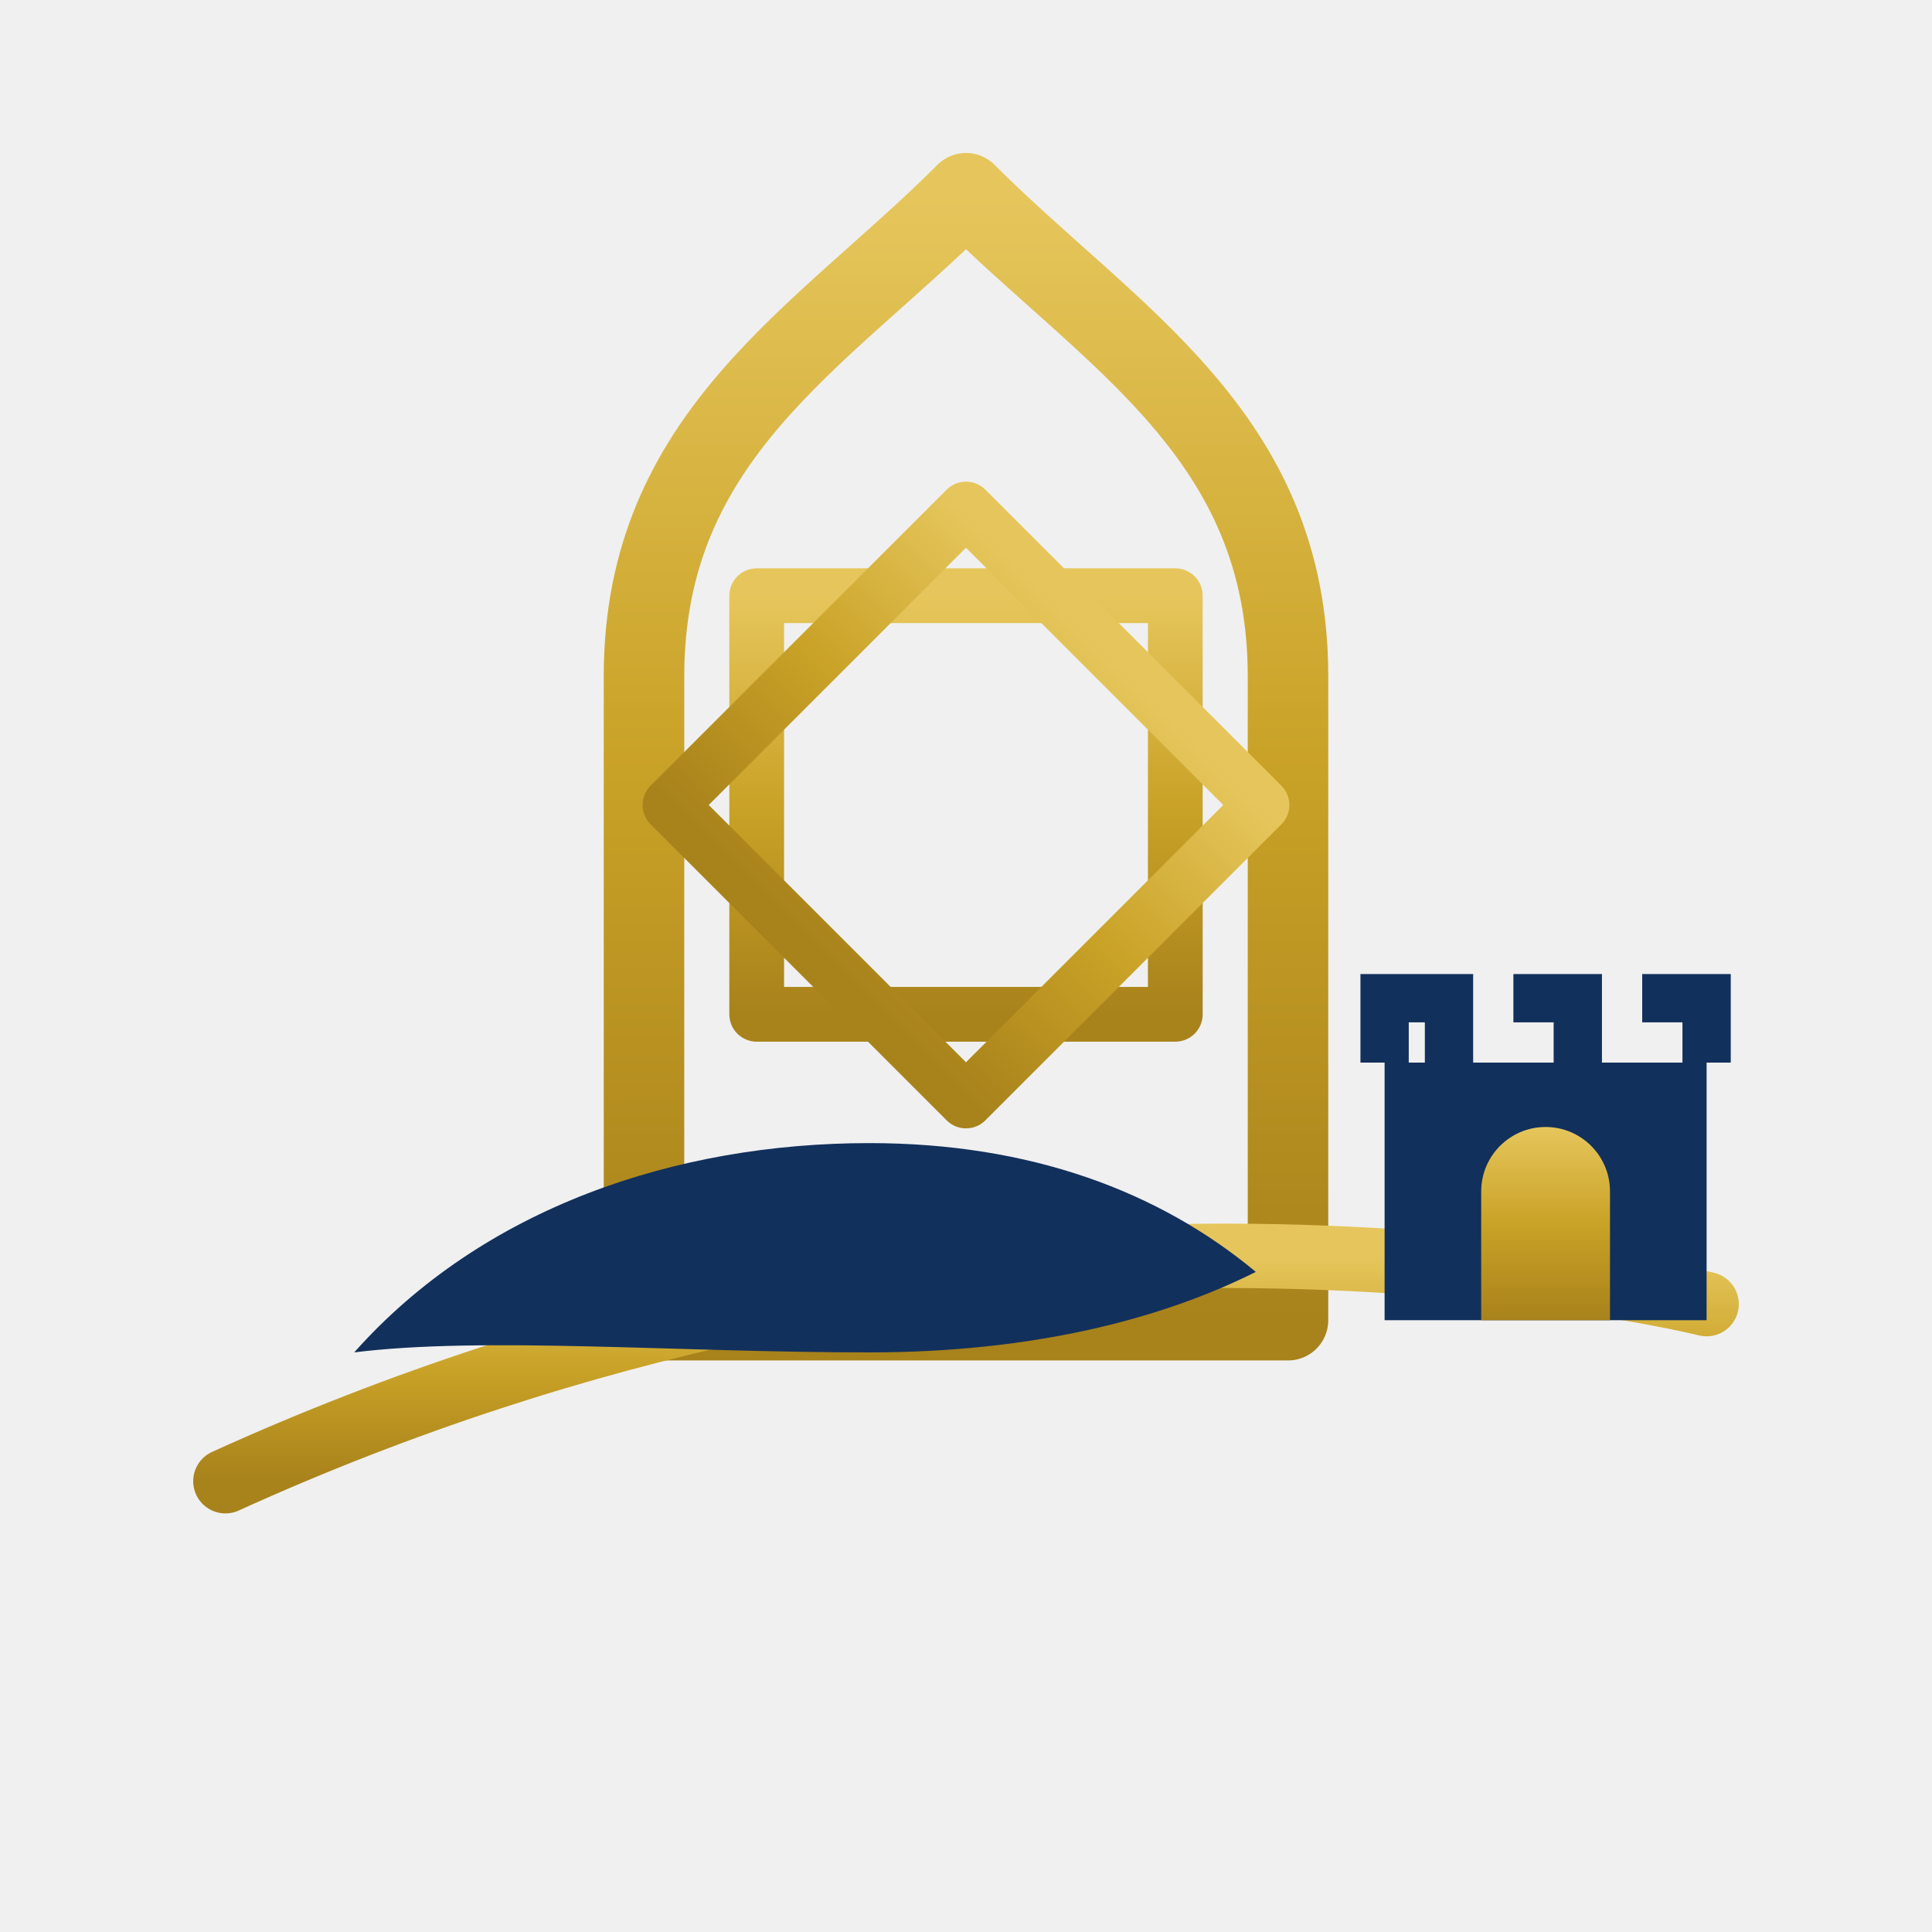
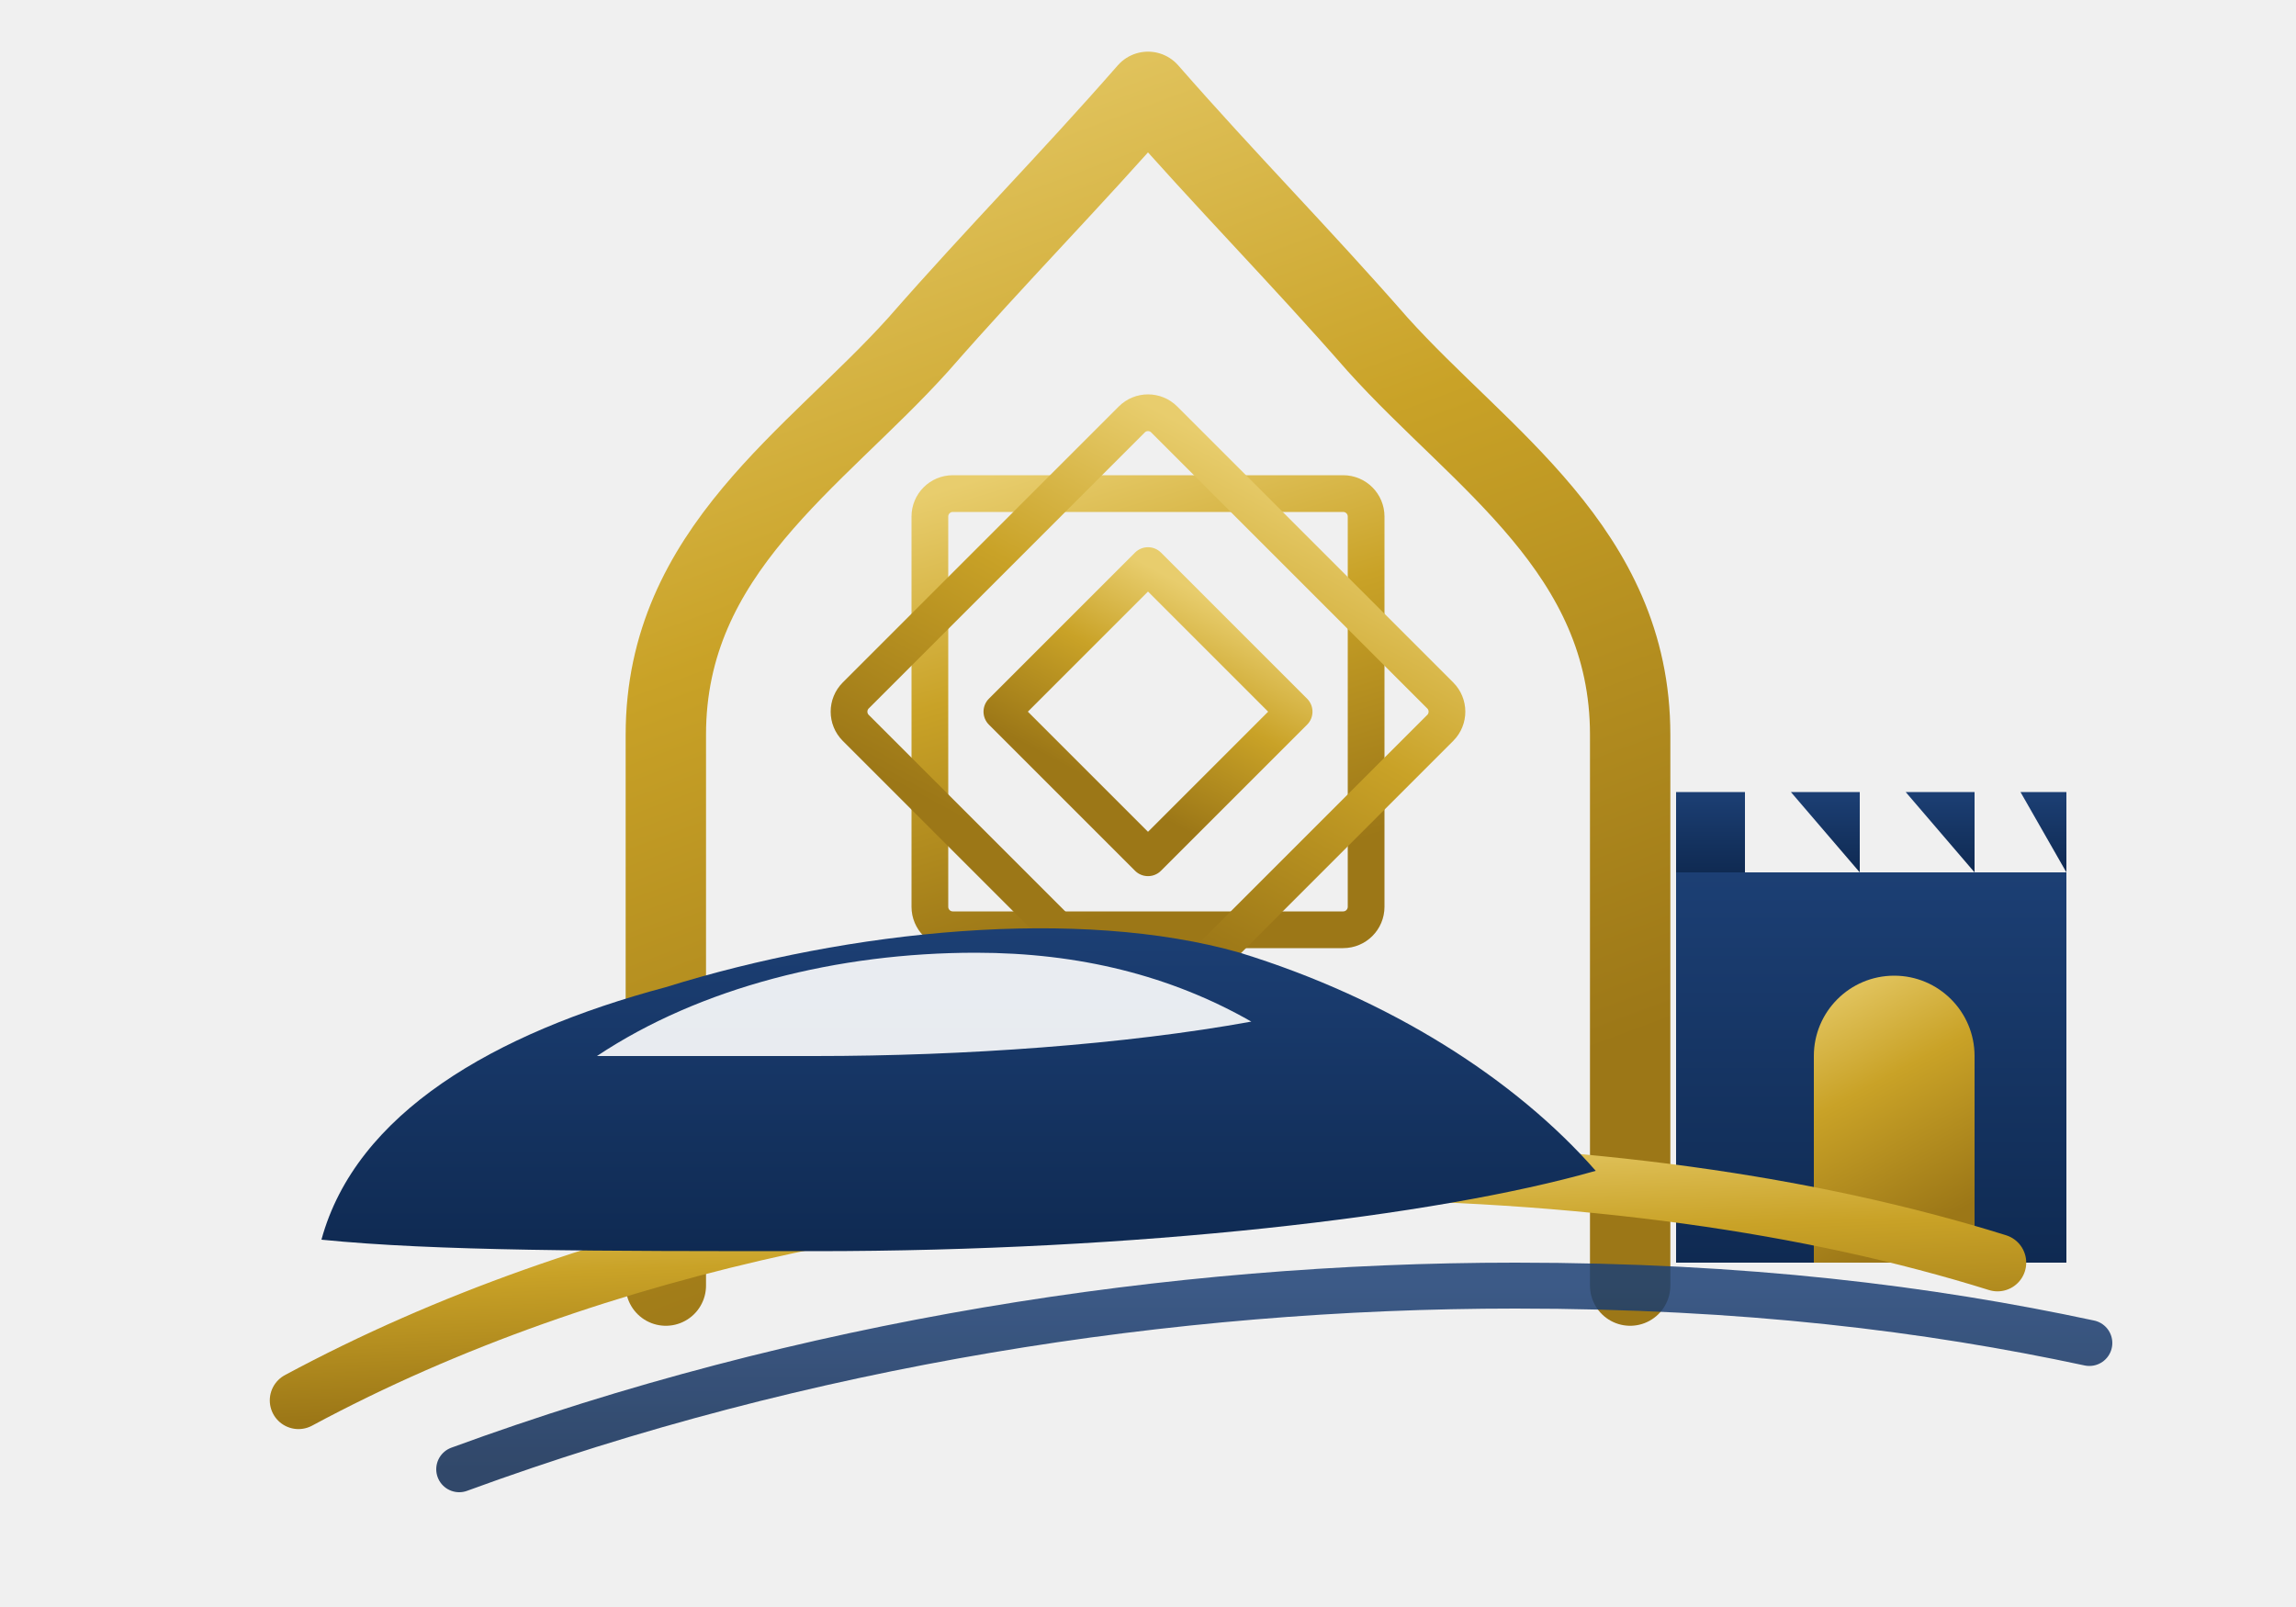
- <svg xmlns="http://www.w3.org/2000/svg" viewBox="0 0 120 120" role="img" aria-label="Aman Frontière">
+ <svg xmlns="http://www.w3.org/2000/svg" viewBox="0 0 200 140" role="img" aria-label="Aman Frontière">
  <defs>
-     <linearGradient id="or" x1="0" y1="0" x2="0" y2="1">
-       <stop offset="0" stop-color="#e6c65c" />
-       <stop offset="0.5" stop-color="#c9a227" />
-       <stop offset="1" stop-color="#a8821b" />
+     <linearGradient id="or" x1="0" y1="0" x2="0.3" y2="1">
+       <stop offset="0" stop-color="#e8cd6d" />
+       <stop offset="0.45" stop-color="#c9a227" />
+       <stop offset="1" stop-color="#9c7717" />
+     </linearGradient>
+     <linearGradient id="bleu" x1="0" y1="0" x2="0" y2="1">
+       <stop offset="0" stop-color="#1c3f74" />
+       <stop offset="1" stop-color="#0f2a52" />
    </linearGradient>
  </defs>
-   <path d="M60 12c-9 9-20 15-20 30v40h40V42c0-15-11-21-20-30z" fill="none" stroke="url(#or)" stroke-width="5" stroke-linejoin="round" />
-   <g transform="translate(60 50)" fill="none" stroke="url(#or)" stroke-width="3.4" stroke-linejoin="round">
-     <rect x="-13" y="-13" width="26" height="26" />
-     <rect x="-13" y="-13" width="26" height="26" transform="rotate(45)" />
+   <path d="M58 112V64c0-16 13-24 22-34 7-8 13-14 20-22 7 8 13 14 20 22 9 10 22 18 22 34v48" fill="none" stroke="url(#or)" stroke-width="7" stroke-linecap="round" stroke-linejoin="round" />
+   <g transform="translate(100 62)" fill="none" stroke="url(#or)" stroke-width="3.2" stroke-linejoin="round">
+     <rect x="-19" y="-19" width="38" height="38" rx="2" />
+     <rect x="-19" y="-19" width="38" height="38" rx="2" transform="rotate(45)" />
+     <rect x="-9" y="-9" width="18" height="18" transform="rotate(45)" />
  </g>
-   <path d="M14 92c22-10 44-14 62-14s30 3 30 3" fill="none" stroke="url(#or)" stroke-width="4" stroke-linecap="round" />
-   <path d="M22 84c8-9 20-13 32-13 10 0 18 3 24 8-6 3-14 5-24 5-12 0-24-1-32 0z" fill="#12305c" />
-   <path d="M86 66h20v16H86z" fill="#12305c" />
-   <path d="M92 82v-8a4 4 0 0 1 8 0v8z" fill="url(#or)" />
-   <path d="M86 66v-4h4v4M94 62h4v4M102 62h4v4" stroke="#12305c" stroke-width="3" fill="none" />
+   <path d="M146 76h34v34h-34z" fill="url(#bleu)" />
+   <path d="M146 76v-7h6v7M156 69h6v7M166 69h6v7M176 69h4v7" fill="url(#bleu)" />
+   <path d="M158 110V92a7 7 0 0 1 14 0v18z" fill="url(#or)" />
+   <path d="M26 122c26-14 58-20 88-20 24 0 44 3 60 8" fill="none" stroke="url(#or)" stroke-width="5" stroke-linecap="round" />
+   <path d="M40 128c30-11 62-16 92-16 20 0 36 2 50 5" fill="none" stroke="url(#bleu)" stroke-width="4" stroke-linecap="round" opacity=".85" />
+   <path d="M28 108c3-11 15-18 30-22 16-5 36-7 50-3 13 4 24 11 31 19-14 4-40 7-68 7-19 0-33 0-43-1z" fill="url(#bleu)" />
+   <path d="M52 92c9-6 21-9 33-9 9 0 17 2 24 6-11 2-25 3-38 3-7 0-13 0-19 0z" fill="#fff" opacity=".9" />
</svg>
